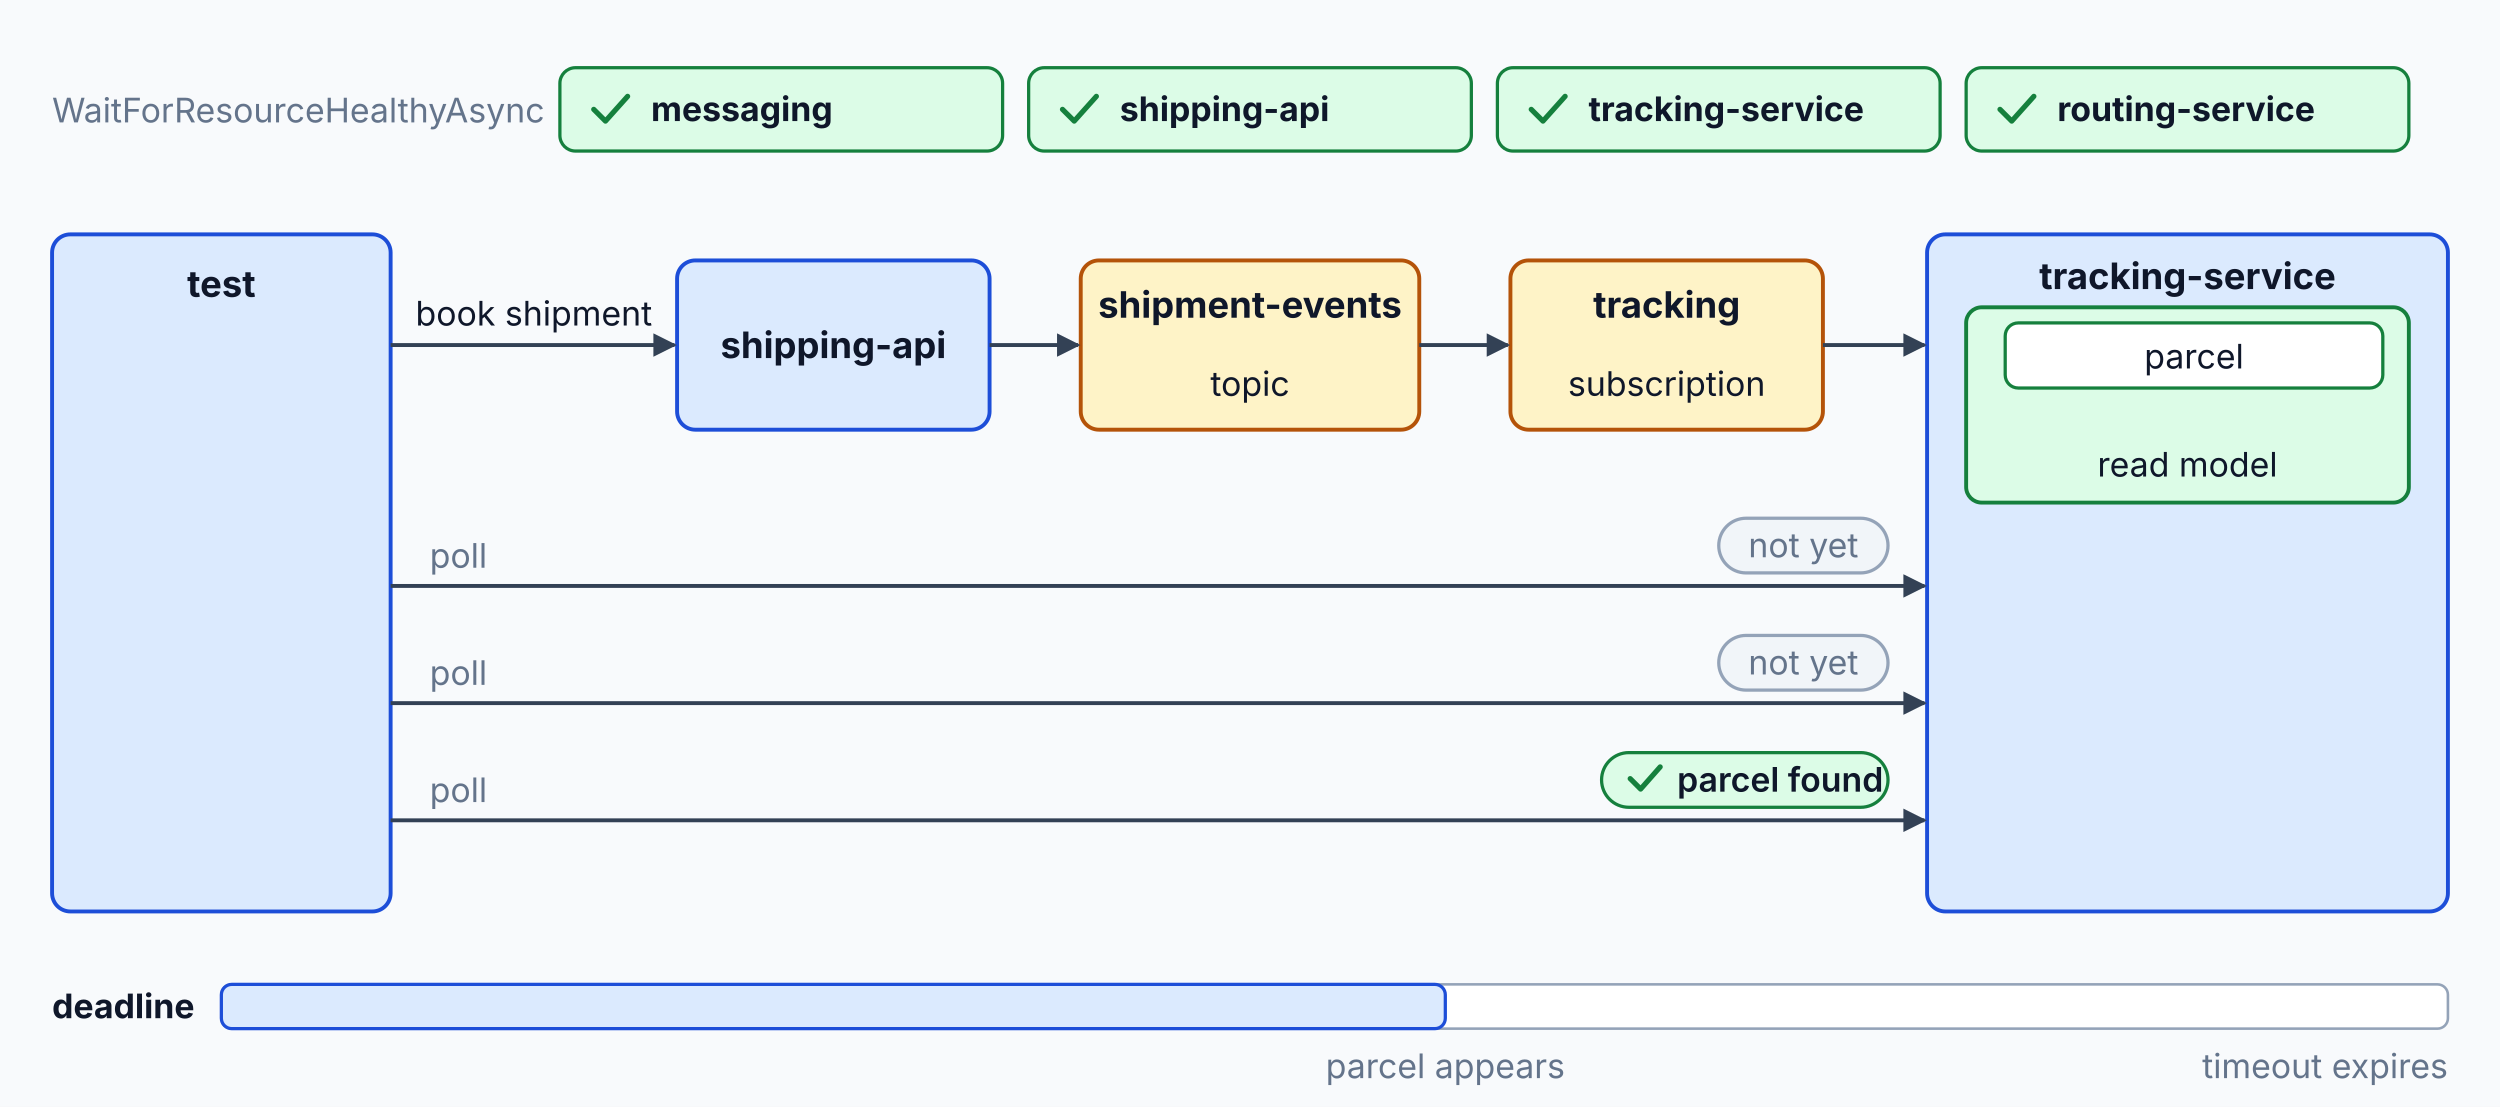
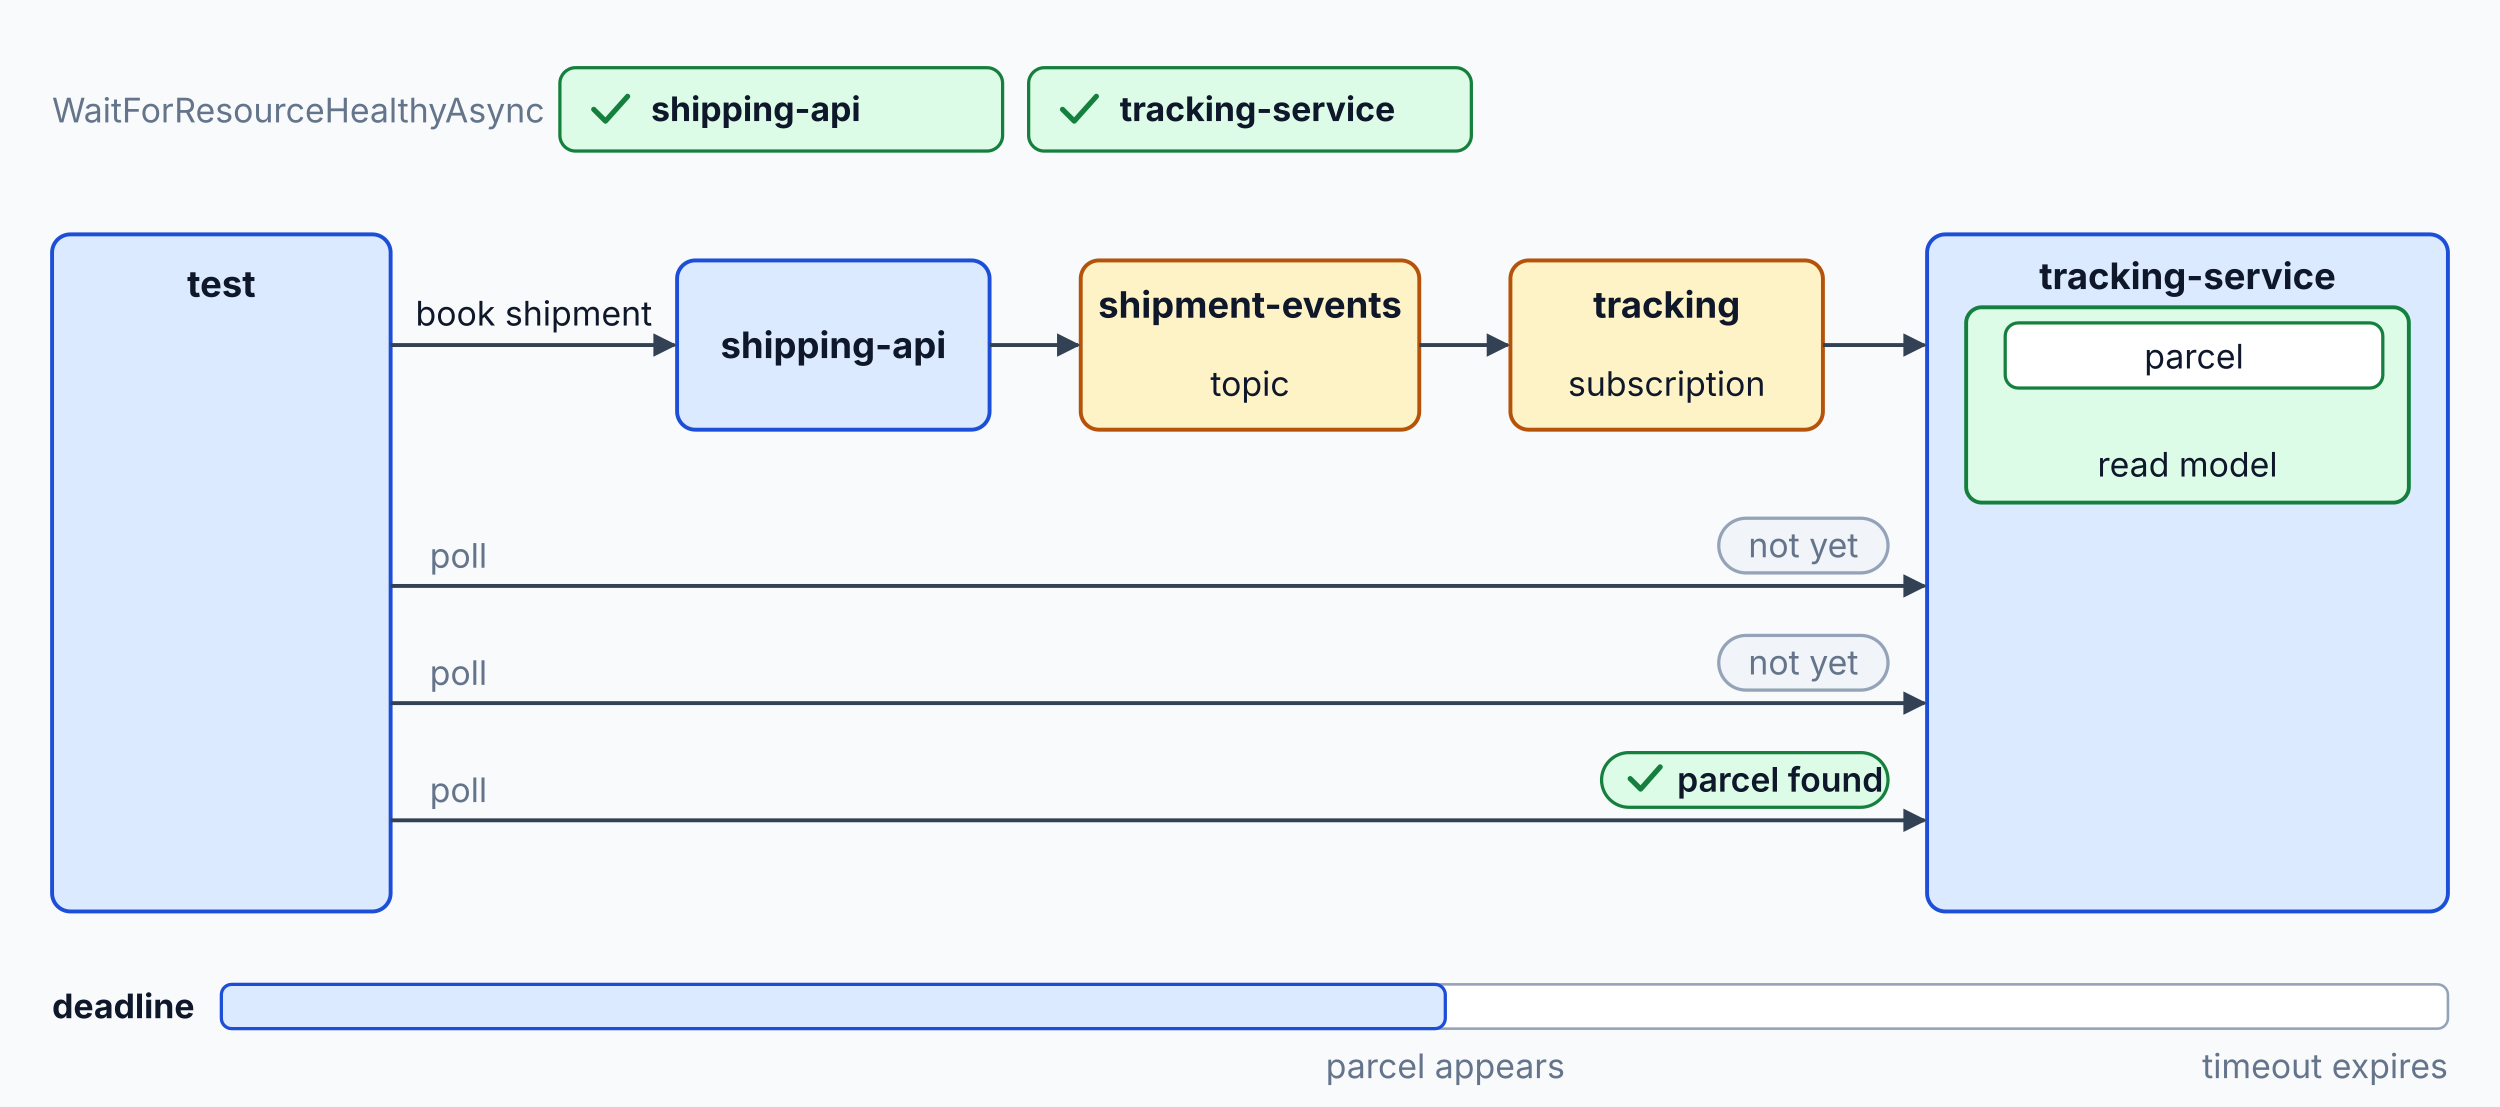
<svg xmlns="http://www.w3.org/2000/svg" viewBox="0 0 1920 850" width="1920" height="850" font-family="'Segoe UI', Inter, Arial, sans-serif" role="img" aria-labelledby="title desc">
  <style>
.a{animation-duration:16s;animation-iteration-count:infinite;animation-timing-function:ease-in-out}
.g{transform-box:fill-box;transform-origin:left center}
#w1{animation-name:w1}
#w2{animation-name:w2}
- #w3{animation-name:w3}
- #w4{animation-name:w4}
#bk{animation-name:bk}
#rq{animation-name:rq}
#ev{animation-name:ev}
#pr{animation-name:pr}
#p1{animation-name:p1}
#p2{animation-name:p2}
#p3{animation-name:p3}
#d1{animation-name:d1}
#d2{animation-name:d2}
#d3{animation-name:d3}
#n1{animation-name:n1}
#n2{animation-name:n2}
#n3{animation-name:n3}
#pa{animation-name:n3}
#df{animation-name:df;animation-timing-function:linear}
- @keyframes w1{0%,3%{opacity:1}4%,100%{opacity:0}}
- @keyframes w2{0%,7%{opacity:1}8%,100%{opacity:0}}
- @keyframes w3{0%,11%{opacity:1}12%,100%{opacity:0}}
- @keyframes w4{0%,15%{opacity:1}16%,100%{opacity:0}}
+ @keyframes w1{0%,7%{opacity:1}8%,100%{opacity:0}}
+ @keyframes w2{0%,15%{opacity:1}16%,100%{opacity:0}}
@keyframes bk{0%,18%{opacity:0}19%,100%{opacity:1}}
@keyframes rq{0%,18%{transform:translate(0,0);opacity:0}19%{transform:translate(0,0);opacity:1}23%{transform:translate(196px,0);opacity:1}24%,100%{transform:translate(196px,0);opacity:0}}
@keyframes ev{0%,24%{transform:translate(0,0);opacity:0}25%{transform:translate(0,0);opacity:1}32%,35%{transform:translate(190px,0);opacity:1}43%,46%{transform:translate(510px,0);opacity:1}54%{transform:translate(740px,0);opacity:1}55%,100%{transform:translate(740px,0);opacity:0}}
@keyframes pr{0%,54%{opacity:0}56%,100%{opacity:1}}
@keyframes p1{0%,30%{opacity:0}31%,100%{opacity:1}}
@keyframes p2{0%,45%{opacity:0}46%,100%{opacity:1}}
@keyframes p3{0%,59%{opacity:0}60%,100%{opacity:1}}
@keyframes d1{0%,30%{transform:translate(0,0);opacity:0}31%{transform:translate(0,0);opacity:1}34%{transform:translate(1150px,0);opacity:1}35%,100%{transform:translate(1150px,0);opacity:0}}
@keyframes d2{0%,45%{transform:translate(0,0);opacity:0}46%{transform:translate(0,0);opacity:1}49%{transform:translate(1150px,0);opacity:1}50%,100%{transform:translate(1150px,0);opacity:0}}
@keyframes d3{0%,59%{transform:translate(0,0);opacity:0}60%{transform:translate(0,0);opacity:1}63%{transform:translate(1150px,0);opacity:1}64%,100%{transform:translate(1150px,0);opacity:0}}
@keyframes n1{0%,34%{opacity:0}35%,100%{opacity:1}}
@keyframes n2{0%,49%{opacity:0}50%,100%{opacity:1}}
@keyframes n3{0%,63%{opacity:0}64%,100%{opacity:1}}
@keyframes df{0%,19%{transform:scaleX(0)}64%,100%{transform:scaleX(1)}}
@media (prefers-reduced-motion: reduce){*{animation:none !important}}
</style>
  <defs>
    <marker id="ah" viewBox="0 0 10 10" refX="9" refY="5" markerUnits="userSpaceOnUse" markerWidth="18" markerHeight="18" orient="auto">
      <path d="M0 0L10 5L0 10z" fill="#334155" />
    </marker>
  </defs>
  <rect width="1920" height="850" fill="#F8FAFC" />
  <text x="40" y="94" font-size="26" fill="#64748B">WaitForResourceHealthyAsync</text>
  <g fill="#DCFCE7" stroke="#15803D" stroke-width="2.5">
    <rect x="430" y="52" width="340" height="64" rx="12" />
    <rect x="790" y="52" width="340" height="64" rx="12" />
-     <rect x="1150" y="52" width="340" height="64" rx="12" />
-     <rect x="1510" y="52" width="340" height="64" rx="12" />
  </g>
  <g fill="none" stroke="#15803D" stroke-width="4" stroke-linecap="round" stroke-linejoin="round">
    <path d="M456 84L465 93L482 74" />
    <path d="M816 84L825 93L842 74" />
-     <path d="M1176 84L1185 93L1202 74" />
-     <path d="M1536 84L1545 93L1562 74" />
  </g>
  <g font-size="26" font-weight="700" fill="#0F172A">
-     <text x="500" y="93">messaging</text>
-     <text x="860" y="93">shipping-api</text>
-     <text x="1220" y="93">tracking-service</text>
-     <text x="1580" y="93">routing-service</text>
+     <text x="500" y="93">shipping-api</text>
+     <text x="860" y="93">tracking-service</text>
  </g>
  <g font-size="26" font-weight="700" fill="#64748B">
    <g id="w1" class="a" opacity="0">
      <rect x="430" y="52" width="340" height="64" rx="12" fill="#F1F5F9" stroke="#94A3B8" stroke-width="2.5" />
      <circle cx="469" cy="84" r="12" fill="none" stroke="#94A3B8" stroke-width="3" />
-       <text x="500" y="93">messaging</text>
+       <text x="500" y="93">shipping-api</text>
    </g>
    <g id="w2" class="a" opacity="0">
      <rect x="790" y="52" width="340" height="64" rx="12" fill="#F1F5F9" stroke="#94A3B8" stroke-width="2.5" />
      <circle cx="829" cy="84" r="12" fill="none" stroke="#94A3B8" stroke-width="3" />
-       <text x="860" y="93">shipping-api</text>
-     </g>
-     <g id="w3" class="a" opacity="0">
-       <rect x="1150" y="52" width="340" height="64" rx="12" fill="#F1F5F9" stroke="#94A3B8" stroke-width="2.5" />
-       <circle cx="1189" cy="84" r="12" fill="none" stroke="#94A3B8" stroke-width="3" />
-       <text x="1220" y="93">tracking-service</text>
-     </g>
-     <g id="w4" class="a" opacity="0">
-       <rect x="1510" y="52" width="340" height="64" rx="12" fill="#F1F5F9" stroke="#94A3B8" stroke-width="2.5" />
-       <circle cx="1549" cy="84" r="12" fill="none" stroke="#94A3B8" stroke-width="3" />
-       <text x="1580" y="93">routing-service</text>
+       <text x="860" y="93">tracking-service</text>
    </g>
  </g>
  <g fill="#DBEAFE" stroke="#1D4ED8" stroke-width="3">
    <rect x="40" y="180" width="260" height="520" rx="14" />
    <rect x="520" y="200" width="240" height="130" rx="14" />
    <rect x="1480" y="180" width="400" height="520" rx="14" />
  </g>
  <g fill="#FEF3C7" stroke="#B45309" stroke-width="3">
    <rect x="830" y="200" width="260" height="130" rx="14" />
    <rect x="1160" y="200" width="240" height="130" rx="14" />
  </g>
  <rect x="1510" y="236" width="340" height="150" rx="12" fill="#DCFCE7" stroke="#15803D" stroke-width="3" />
  <g font-size="28" font-weight="700" fill="#0F172A" text-anchor="middle">
    <text x="170" y="228">test</text>
    <text x="640" y="275">shipping-api</text>
    <text x="960" y="244">shipment-events</text>
    <text x="1280" y="244">tracking</text>
    <text x="1680" y="222">tracking-service</text>
  </g>
  <g font-size="26" fill="#0F172A" text-anchor="middle">
    <text x="960" y="304">topic</text>
    <text x="1280" y="304">subscription</text>
    <text x="1680" y="366">read model</text>
  </g>
  <g id="bk" class="a">
    <line x1="300" y1="265" x2="518" y2="265" stroke="#334155" stroke-width="3" marker-end="url(#ah)" />
    <text x="410" y="250" font-size="26" fill="#0F172A" text-anchor="middle">book shipment</text>
  </g>
  <g stroke="#334155" stroke-width="3" marker-end="url(#ah)">
    <line x1="760" y1="265" x2="828" y2="265" />
    <line x1="1090" y1="265" x2="1158" y2="265" />
    <line x1="1400" y1="265" x2="1478" y2="265" />
  </g>
  <g id="pr" class="a">
    <rect x="1540" y="248" width="290" height="50" rx="10" fill="#FFFFFF" stroke="#15803D" stroke-width="2.5" />
    <text x="1685" y="283" font-size="26" fill="#0F172A" text-anchor="middle">parcel</text>
  </g>
  <g font-size="26" fill="#64748B">
    <g id="p1" class="a">
      <line x1="300" y1="450" x2="1478" y2="450" stroke="#334155" stroke-width="3" marker-end="url(#ah)" />
      <text x="330" y="436">poll</text>
    </g>
    <g id="p2" class="a">
      <line x1="300" y1="540" x2="1478" y2="540" stroke="#334155" stroke-width="3" marker-end="url(#ah)" />
      <text x="330" y="526">poll</text>
    </g>
    <g id="p3" class="a">
      <line x1="300" y1="630" x2="1478" y2="630" stroke="#334155" stroke-width="3" marker-end="url(#ah)" />
      <text x="330" y="616">poll</text>
    </g>
  </g>
  <g id="n1" class="a">
    <rect x="1320" y="398" width="130" height="42" rx="21" fill="#F1F5F9" stroke="#94A3B8" stroke-width="2.5" />
    <text x="1385" y="428" font-size="26" fill="#64748B" text-anchor="middle">not yet</text>
  </g>
  <g id="n2" class="a">
    <rect x="1320" y="488" width="130" height="42" rx="21" fill="#F1F5F9" stroke="#94A3B8" stroke-width="2.5" />
    <text x="1385" y="518" font-size="26" fill="#64748B" text-anchor="middle">not yet</text>
  </g>
  <g id="n3" class="a">
    <rect x="1230" y="578" width="220" height="42" rx="21" fill="#DCFCE7" stroke="#15803D" stroke-width="2.5" />
    <path d="M1252 598L1260 606L1275 589" fill="none" stroke="#15803D" stroke-width="4" stroke-linecap="round" stroke-linejoin="round" />
    <text x="1288" y="608" font-size="26" font-weight="600" fill="#0F172A">parcel found</text>
  </g>
  <circle id="rq" class="a" cx="312" cy="265" r="12" fill="#1D4ED8" opacity="0" />
  <circle id="ev" class="a" cx="770" cy="265" r="13" fill="#C2410C" opacity="0" />
  <g fill="#1D4ED8">
    <circle id="d1" class="a" cx="312" cy="450" r="12" opacity="0" />
    <circle id="d2" class="a" cx="312" cy="540" r="12" opacity="0" />
    <circle id="d3" class="a" cx="312" cy="630" r="12" opacity="0" />
  </g>
  <text x="40" y="782" font-size="26" font-weight="700" fill="#0F172A">deadline</text>
  <rect x="170" y="756" width="1710" height="34" rx="8" fill="#FFFFFF" stroke="#94A3B8" stroke-width="2" />
  <rect id="df" class="a g" x="170" y="756" width="940" height="34" rx="8" fill="#DBEAFE" stroke="#1D4ED8" stroke-width="2.5" />
  <g font-size="26" fill="#64748B">
    <text id="pa" class="a" x="1110" y="828" text-anchor="middle">parcel appears</text>
    <text x="1880" y="828" text-anchor="end">timeout expires</text>
  </g>
</svg>
